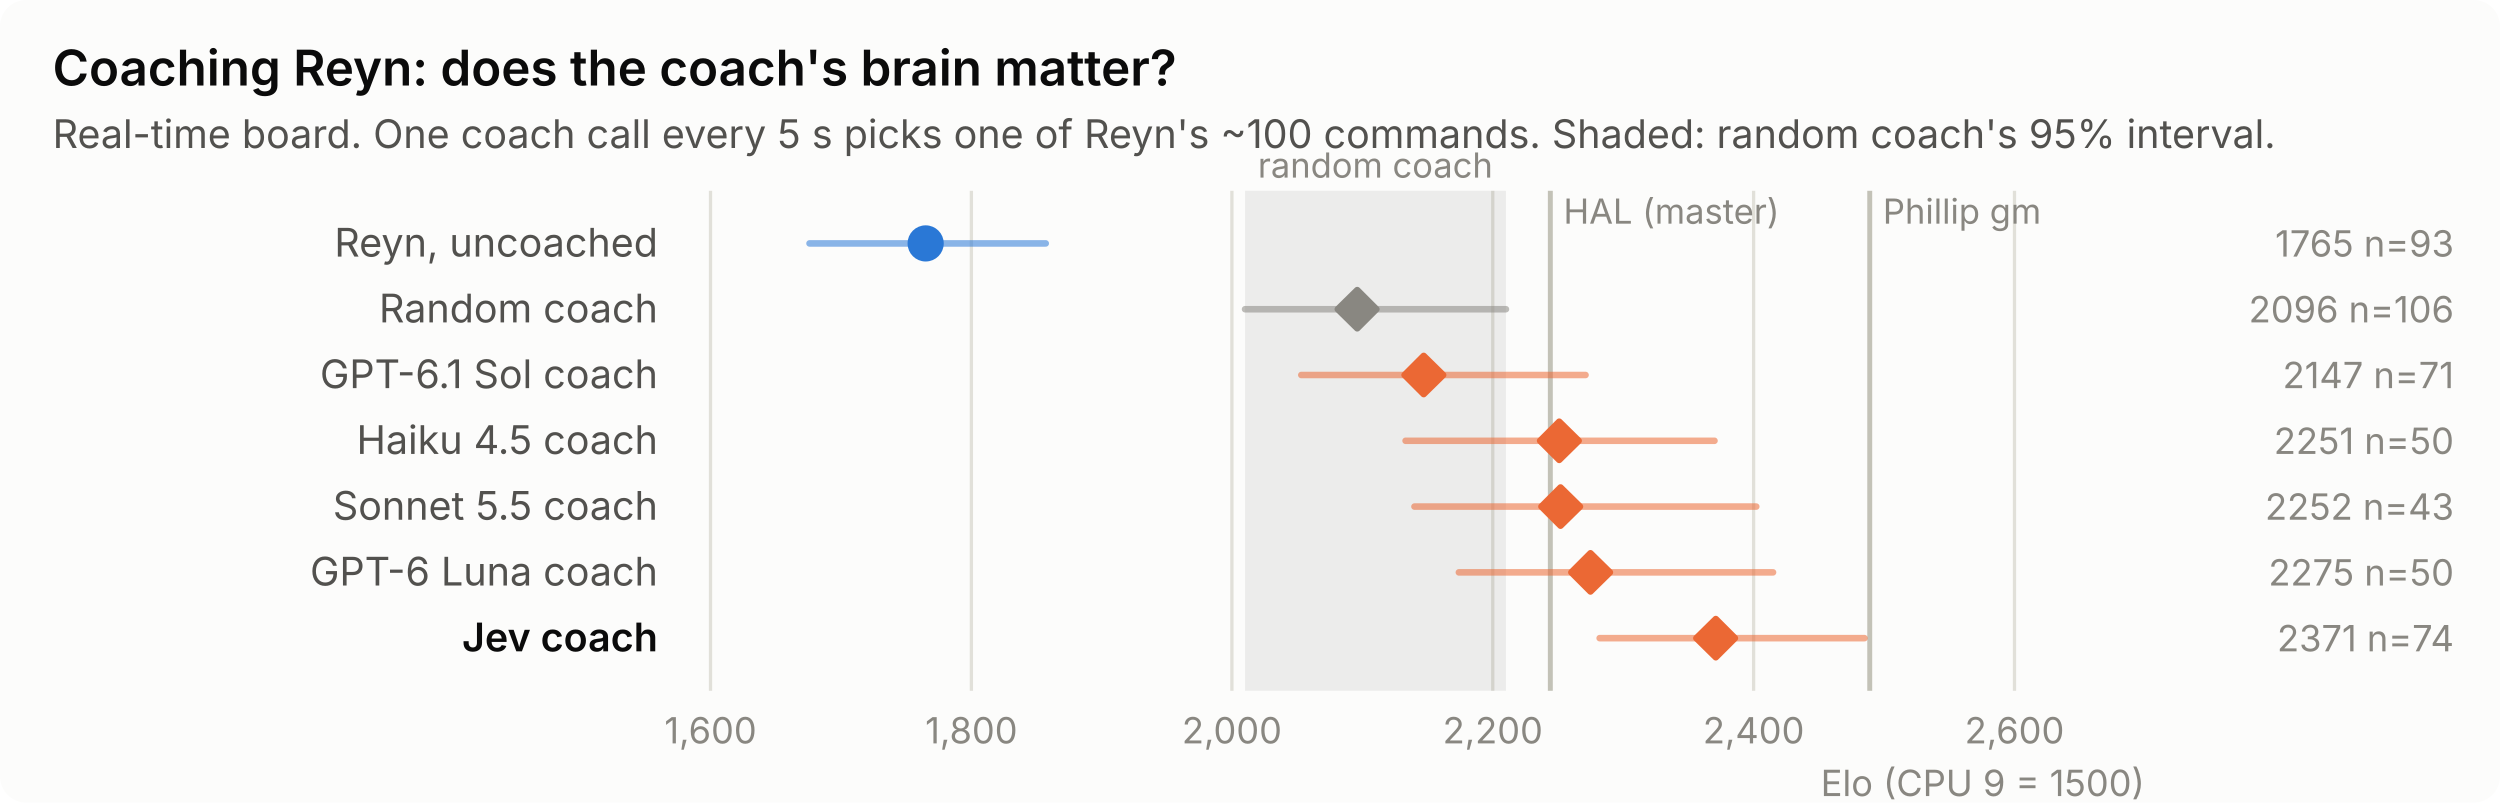
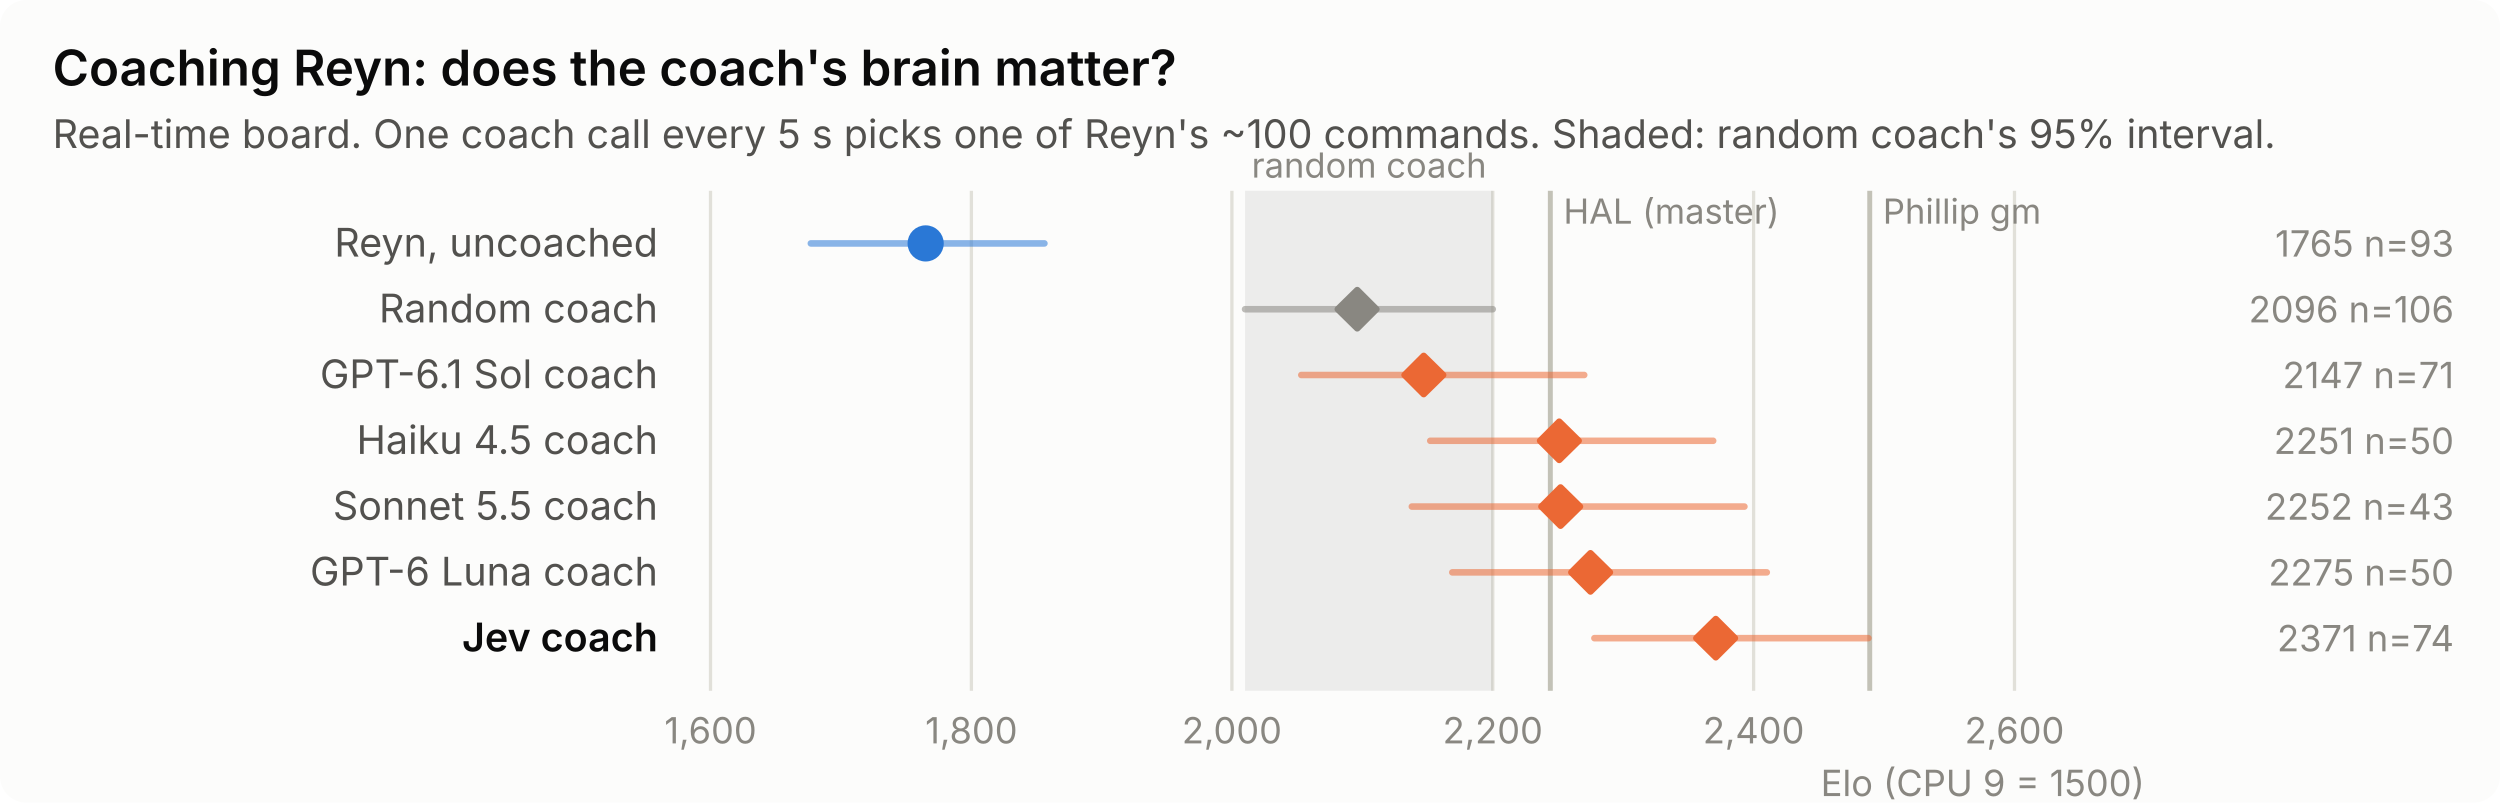
<svg xmlns="http://www.w3.org/2000/svg" viewBox="0 0 760 244" width="760" height="244" role="img" aria-label="Coaching Reyn: does the coach's brain matter?">
  <style>text{font-family:system-ui, -apple-system, "Segoe UI", sans-serif;font-variant-numeric:tabular-nums}.bg{fill:#fcfcfb}.ring{stroke:#fcfcfb}.t1{fill:#0b0b0b}.t2{fill:#52514e}.tm{fill:#898781}.grid{stroke:#e1e0d9}.axis{stroke:#c3c2b7}.band{fill:#52514e;fill-opacity:.09}.conn{stroke:#c3c2b7}.c-learned{fill:#2a78d6;stroke:#2a78d6}.c-coach{fill:#eb6834;stroke:#eb6834}.c-written{fill:#1baf7a;stroke:#1baf7a}.c-llm{fill:#eda100;stroke:#eda100}.c-jev{fill:#e87ba4;stroke:#e87ba4}.c-ref{fill:#898781;stroke:#898781}.ci{fill:none;stroke-width:2;stroke-linecap:round}.hollow{fill-opacity:0}@media (prefers-color-scheme: dark){.bg{fill:#1a1a19}.ring{stroke:#1a1a19}.t1{fill:#f0efec}.t2{fill:#c3c2b7}.tm{fill:#898781}.grid{stroke:#2c2c2a}.axis{stroke:#383835}.band{fill:#c3c2b7;fill-opacity:.10}.conn{stroke:#4a4a46}.c-learned{fill:#3987e5;stroke:#3987e5}.c-coach{fill:#d95926;stroke:#d95926}.c-written{fill:#199e70;stroke:#199e70}.c-llm{fill:#c98500;stroke:#c98500}.c-jev{fill:#d55181;stroke:#d55181}.c-ref{fill:#898781;stroke:#898781}}</style>
  <rect class="bg" x="0" y="0" width="760" height="244" rx="8" />
  <text x="16.0" y="26.0" class="t1" font-size="15" text-anchor="start" font-weight="600">Coaching Reyn: does the coach's brain matter?</text>
  <text x="16.0" y="45.0" class="t2" font-size="12" text-anchor="start">Real-time board. One coach call every 5 s picks one of Reyn's ~100 commands. Shaded: random coach's 95% interval.</text>
  <line x1="216.0" x2="216.0" y1="58" y2="210" class="grid" stroke-width="1" />
  <text x="216.0" y="226.0" class="tm" font-size="11" text-anchor="middle">1,600</text>
  <line x1="295.3" x2="295.3" y1="58" y2="210" class="grid" stroke-width="1" />
  <text x="295.3" y="226.0" class="tm" font-size="11" text-anchor="middle">1,800</text>
  <line x1="374.5" x2="374.5" y1="58" y2="210" class="grid" stroke-width="1" />
  <text x="374.5" y="226.0" class="tm" font-size="11" text-anchor="middle">2,000</text>
  <line x1="453.8" x2="453.8" y1="58" y2="210" class="grid" stroke-width="1" />
  <text x="453.8" y="226.0" class="tm" font-size="11" text-anchor="middle">2,200</text>
  <line x1="533.1" x2="533.1" y1="58" y2="210" class="grid" stroke-width="1" />
  <text x="533.1" y="226.0" class="tm" font-size="11" text-anchor="middle">2,400</text>
  <line x1="612.4" x2="612.4" y1="58" y2="210" class="grid" stroke-width="1" />
  <text x="612.4" y="226.0" class="tm" font-size="11" text-anchor="middle">2,600</text>
  <text x="652.0" y="242.0" class="tm" font-size="11" text-anchor="end">Elo (CPU 9 = 1500)</text>
-   <rect x="378.5" y="58" width="79.3" height="152" class="band" />
-   <text x="418.1" y="54.0" class="tm" font-size="10.5" text-anchor="middle">random coach</text>
+   <rect x="378.5" y="58" width="75.3" height="152" class="band" />
+   <text x="416.2" y="54.0" class="tm" font-size="10.5" text-anchor="middle">random coach</text>
  <line x1="471.3" x2="471.3" y1="58" y2="210" class="axis" stroke-width="1.5" />
  <text x="475.3" y="68.0" class="tm" font-size="10.5" text-anchor="start">HAL (master)</text>
  <line x1="568.4" x2="568.4" y1="58" y2="210" class="axis" stroke-width="1.5" />
  <text x="572.4" y="68.0" class="tm" font-size="10.5" text-anchor="start">Phillip gm</text>
  <text x="200.0" y="78.0" class="t2" font-size="12" text-anchor="end">Reyn, uncoached</text>
-   <line x1="246.1" x2="317.9" y1="74.0" y2="74.0" class="ci c-learned" stroke-opacity=".55" />
+   <line x1="246.5" x2="317.5" y1="74.0" y2="74.0" class="ci c-learned" stroke-opacity=".55" />
  <circle cx="281.4" cy="74.0" r="4.5" class="c-learned ring" stroke-width="2" />
  <text x="746.0" y="78.0" class="tm" font-size="11" text-anchor="end">1765  n=93</text>
  <text x="200.0" y="98.0" class="t2" font-size="12" text-anchor="end">Random coach</text>
-   <line x1="378.5" x2="457.8" y1="94.0" y2="94.0" class="ci c-ref" stroke-opacity=".55" />
+   <line x1="378.5" x2="453.8" y1="94.0" y2="94.0" class="ci c-ref" stroke-opacity=".55" />
  <polygon points="412.6,88.2 418.4,94.0 412.6,99.8 406.7,94.0" class="c-ref ring" stroke-width="2" stroke-linejoin="round" />
  <text x="746.0" y="98.0" class="tm" font-size="11" text-anchor="end">2096  n=106</text>
  <text x="200.0" y="118.0" class="t2" font-size="12" text-anchor="end">GPT-6.1 Sol coach</text>
-   <line x1="395.6" x2="482.0" y1="114.0" y2="114.0" class="ci c-coach" stroke-opacity=".55" />
+   <line x1="395.6" x2="481.6" y1="114.0" y2="114.0" class="ci c-coach" stroke-opacity=".55" />
  <polygon points="432.8,108.2 438.7,114.0 432.8,119.8 427.0,114.0" class="c-coach ring" stroke-width="2" stroke-linejoin="round" />
  <text x="746.0" y="118.0" class="tm" font-size="11" text-anchor="end">2147  n=71</text>
  <text x="200.0" y="138.0" class="t2" font-size="12" text-anchor="end">Haiku 4.5 coach</text>
-   <line x1="427.3" x2="521.2" y1="134.0" y2="134.0" class="ci c-coach" stroke-opacity=".55" />
+   <line x1="434.8" x2="520.8" y1="134.0" y2="134.0" class="ci c-coach" stroke-opacity=".55" />
  <polygon points="474.0,128.2 479.9,134.0 474.0,139.8 468.2,134.0" class="c-coach ring" stroke-width="2" stroke-linejoin="round" />
  <text x="746.0" y="138.0" class="tm" font-size="11" text-anchor="end">2251  n=50</text>
  <text x="200.0" y="158.0" class="t2" font-size="12" text-anchor="end">Sonnet 5.5 coach</text>
-   <line x1="430.0" x2="533.9" y1="154.0" y2="154.0" class="ci c-coach" stroke-opacity=".55" />
+   <line x1="429.2" x2="530.3" y1="154.0" y2="154.0" class="ci c-coach" stroke-opacity=".55" />
  <polygon points="474.4,148.2 480.3,154.0 474.4,159.8 468.6,154.0" class="c-coach ring" stroke-width="2" stroke-linejoin="round" />
  <text x="746.0" y="158.0" class="tm" font-size="11" text-anchor="end">2252  n=43</text>
  <text x="200.0" y="178.0" class="t2" font-size="12" text-anchor="end">GPT-6 Luna coach</text>
-   <line x1="443.5" x2="539.0" y1="174.0" y2="174.0" class="ci c-coach" stroke-opacity=".55" />
+   <line x1="441.5" x2="537.1" y1="174.0" y2="174.0" class="ci c-coach" stroke-opacity=".55" />
  <polygon points="483.5,168.2 489.4,174.0 483.5,179.8 477.7,174.0" class="c-coach ring" stroke-width="2" stroke-linejoin="round" />
  <text x="746.0" y="178.0" class="tm" font-size="11" text-anchor="end">2275  n=50</text>
  <text x="200.0" y="198.0" class="t1" font-size="12" text-anchor="end" font-weight="600">Jev coach</text>
-   <line x1="486.3" x2="566.8" y1="194.0" y2="194.0" class="ci c-coach" stroke-opacity=".55" />
+   <line x1="484.7" x2="568.0" y1="194.0" y2="194.0" class="ci c-coach" stroke-opacity=".55" />
  <polygon points="521.6,188.2 527.4,194.0 521.6,199.8 515.7,194.0" class="c-coach ring" stroke-width="2" stroke-linejoin="round" />
  <text x="746.0" y="198.0" class="tm" font-size="11" text-anchor="end">2371  n=74</text>
</svg>
